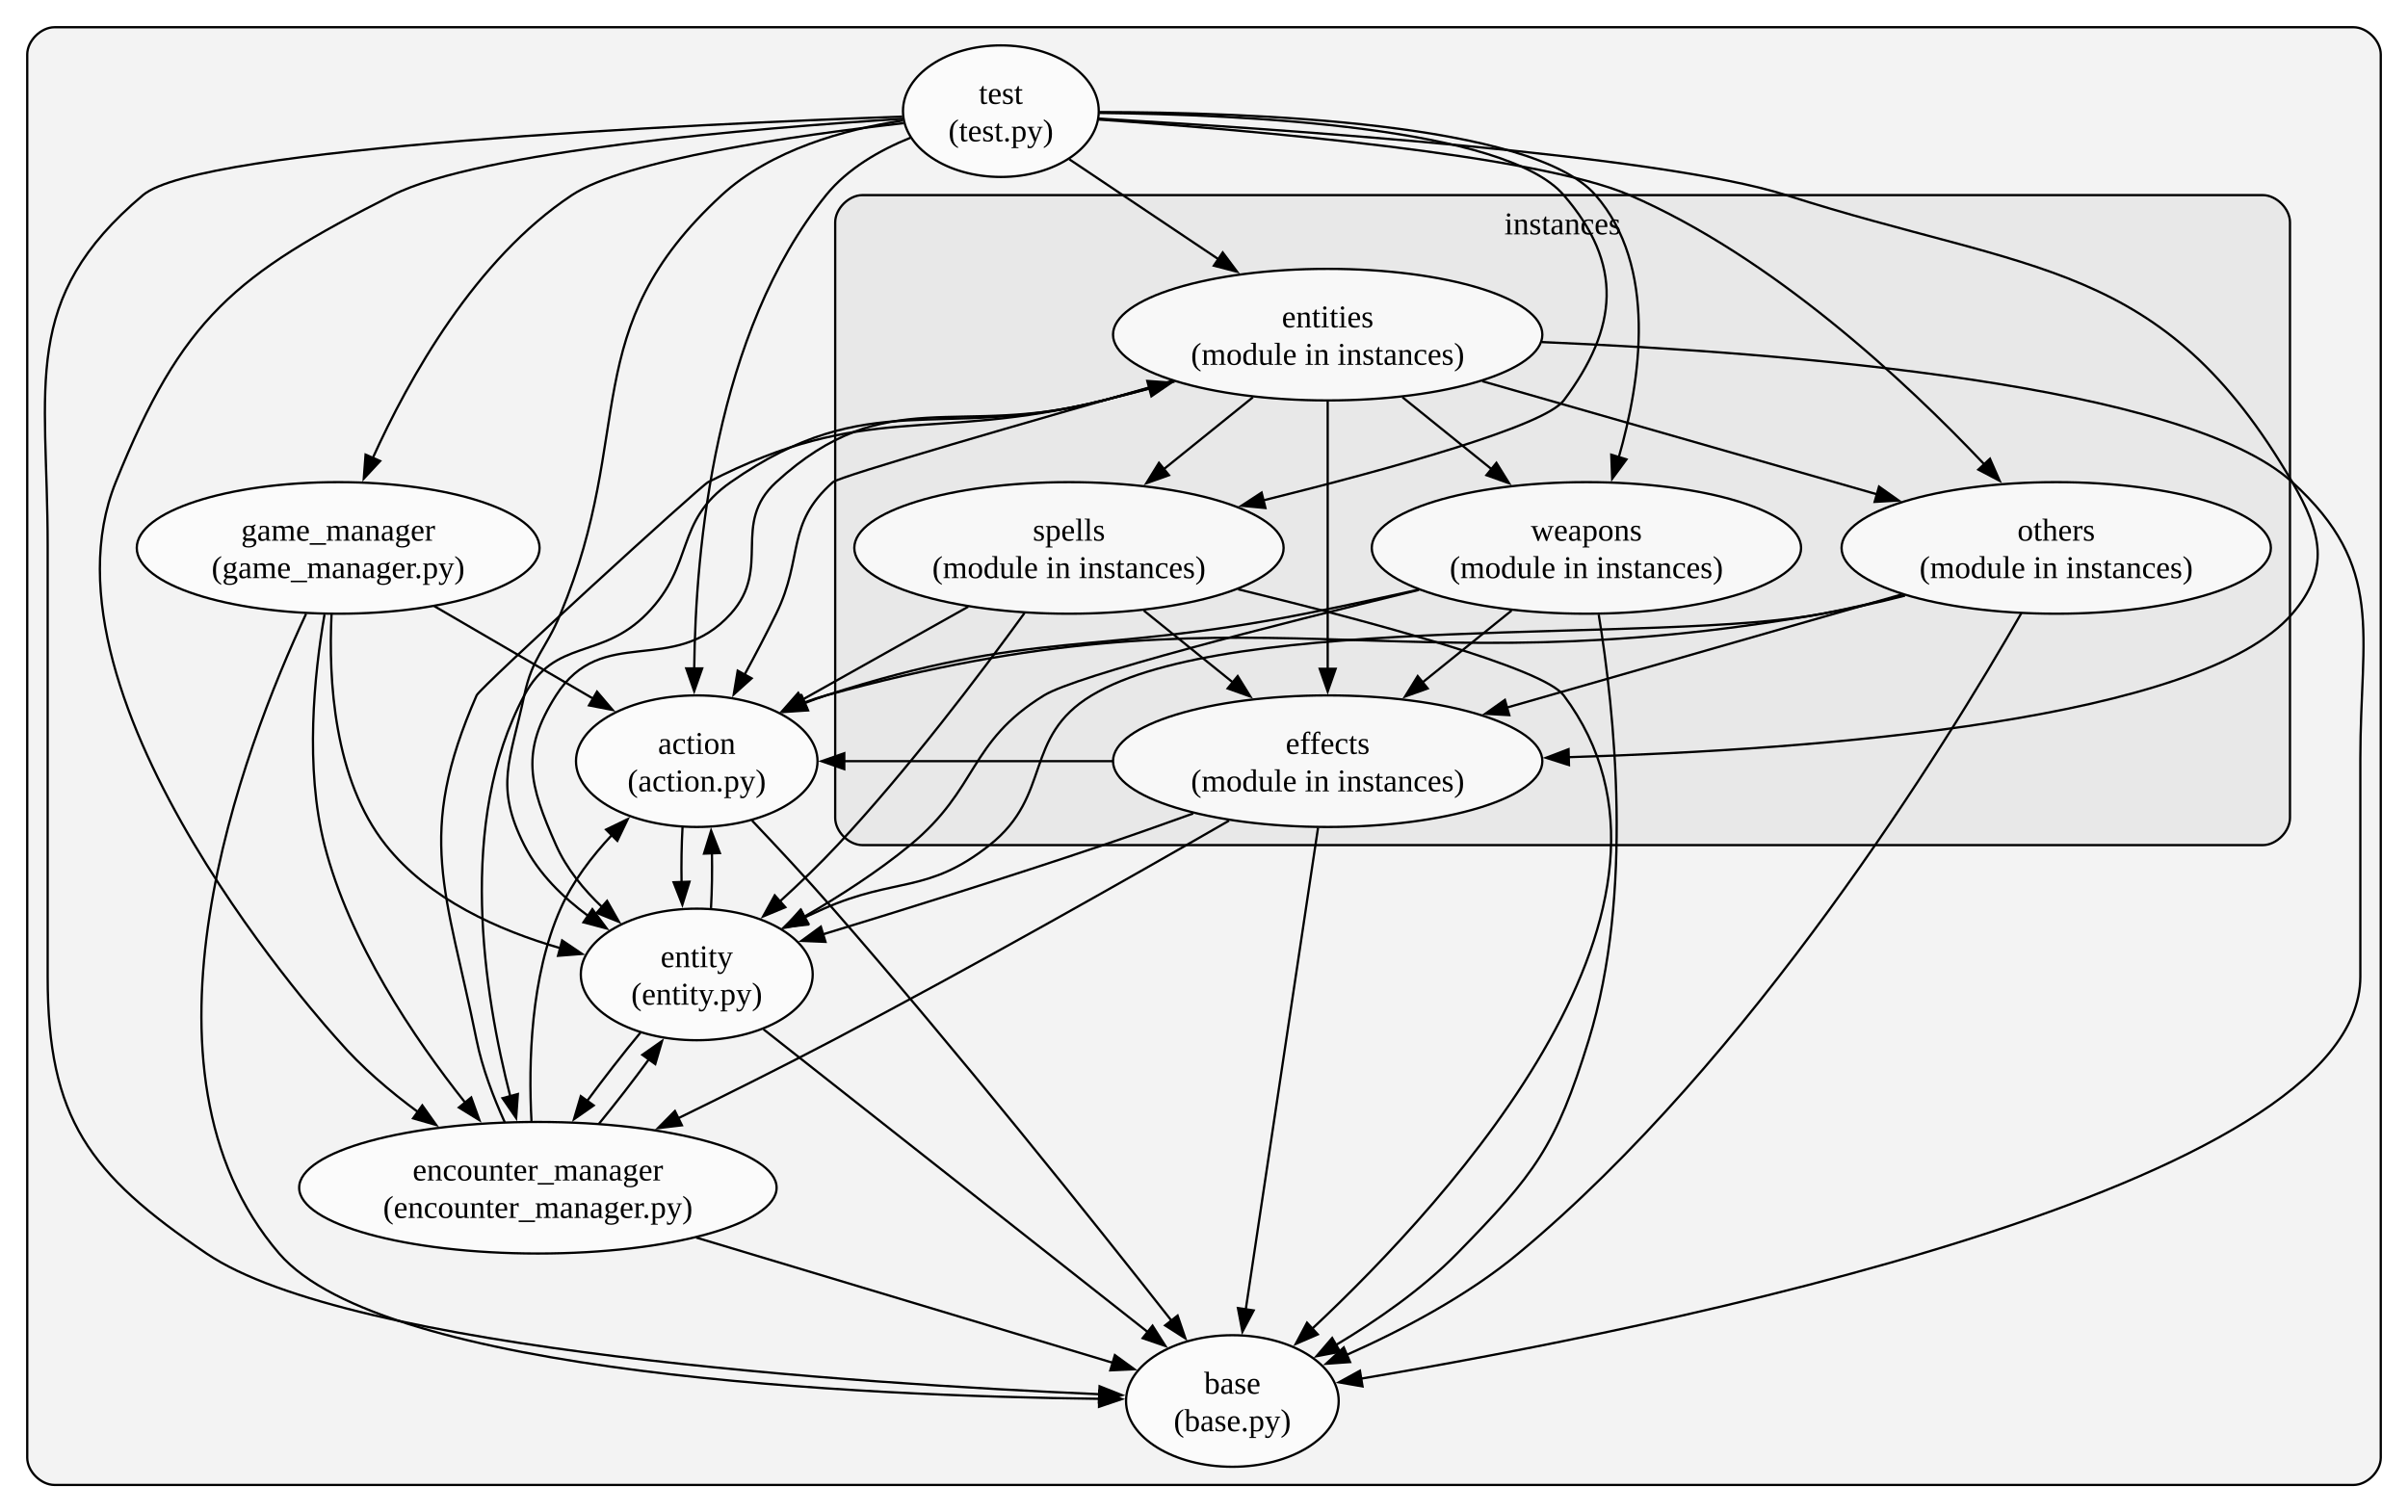
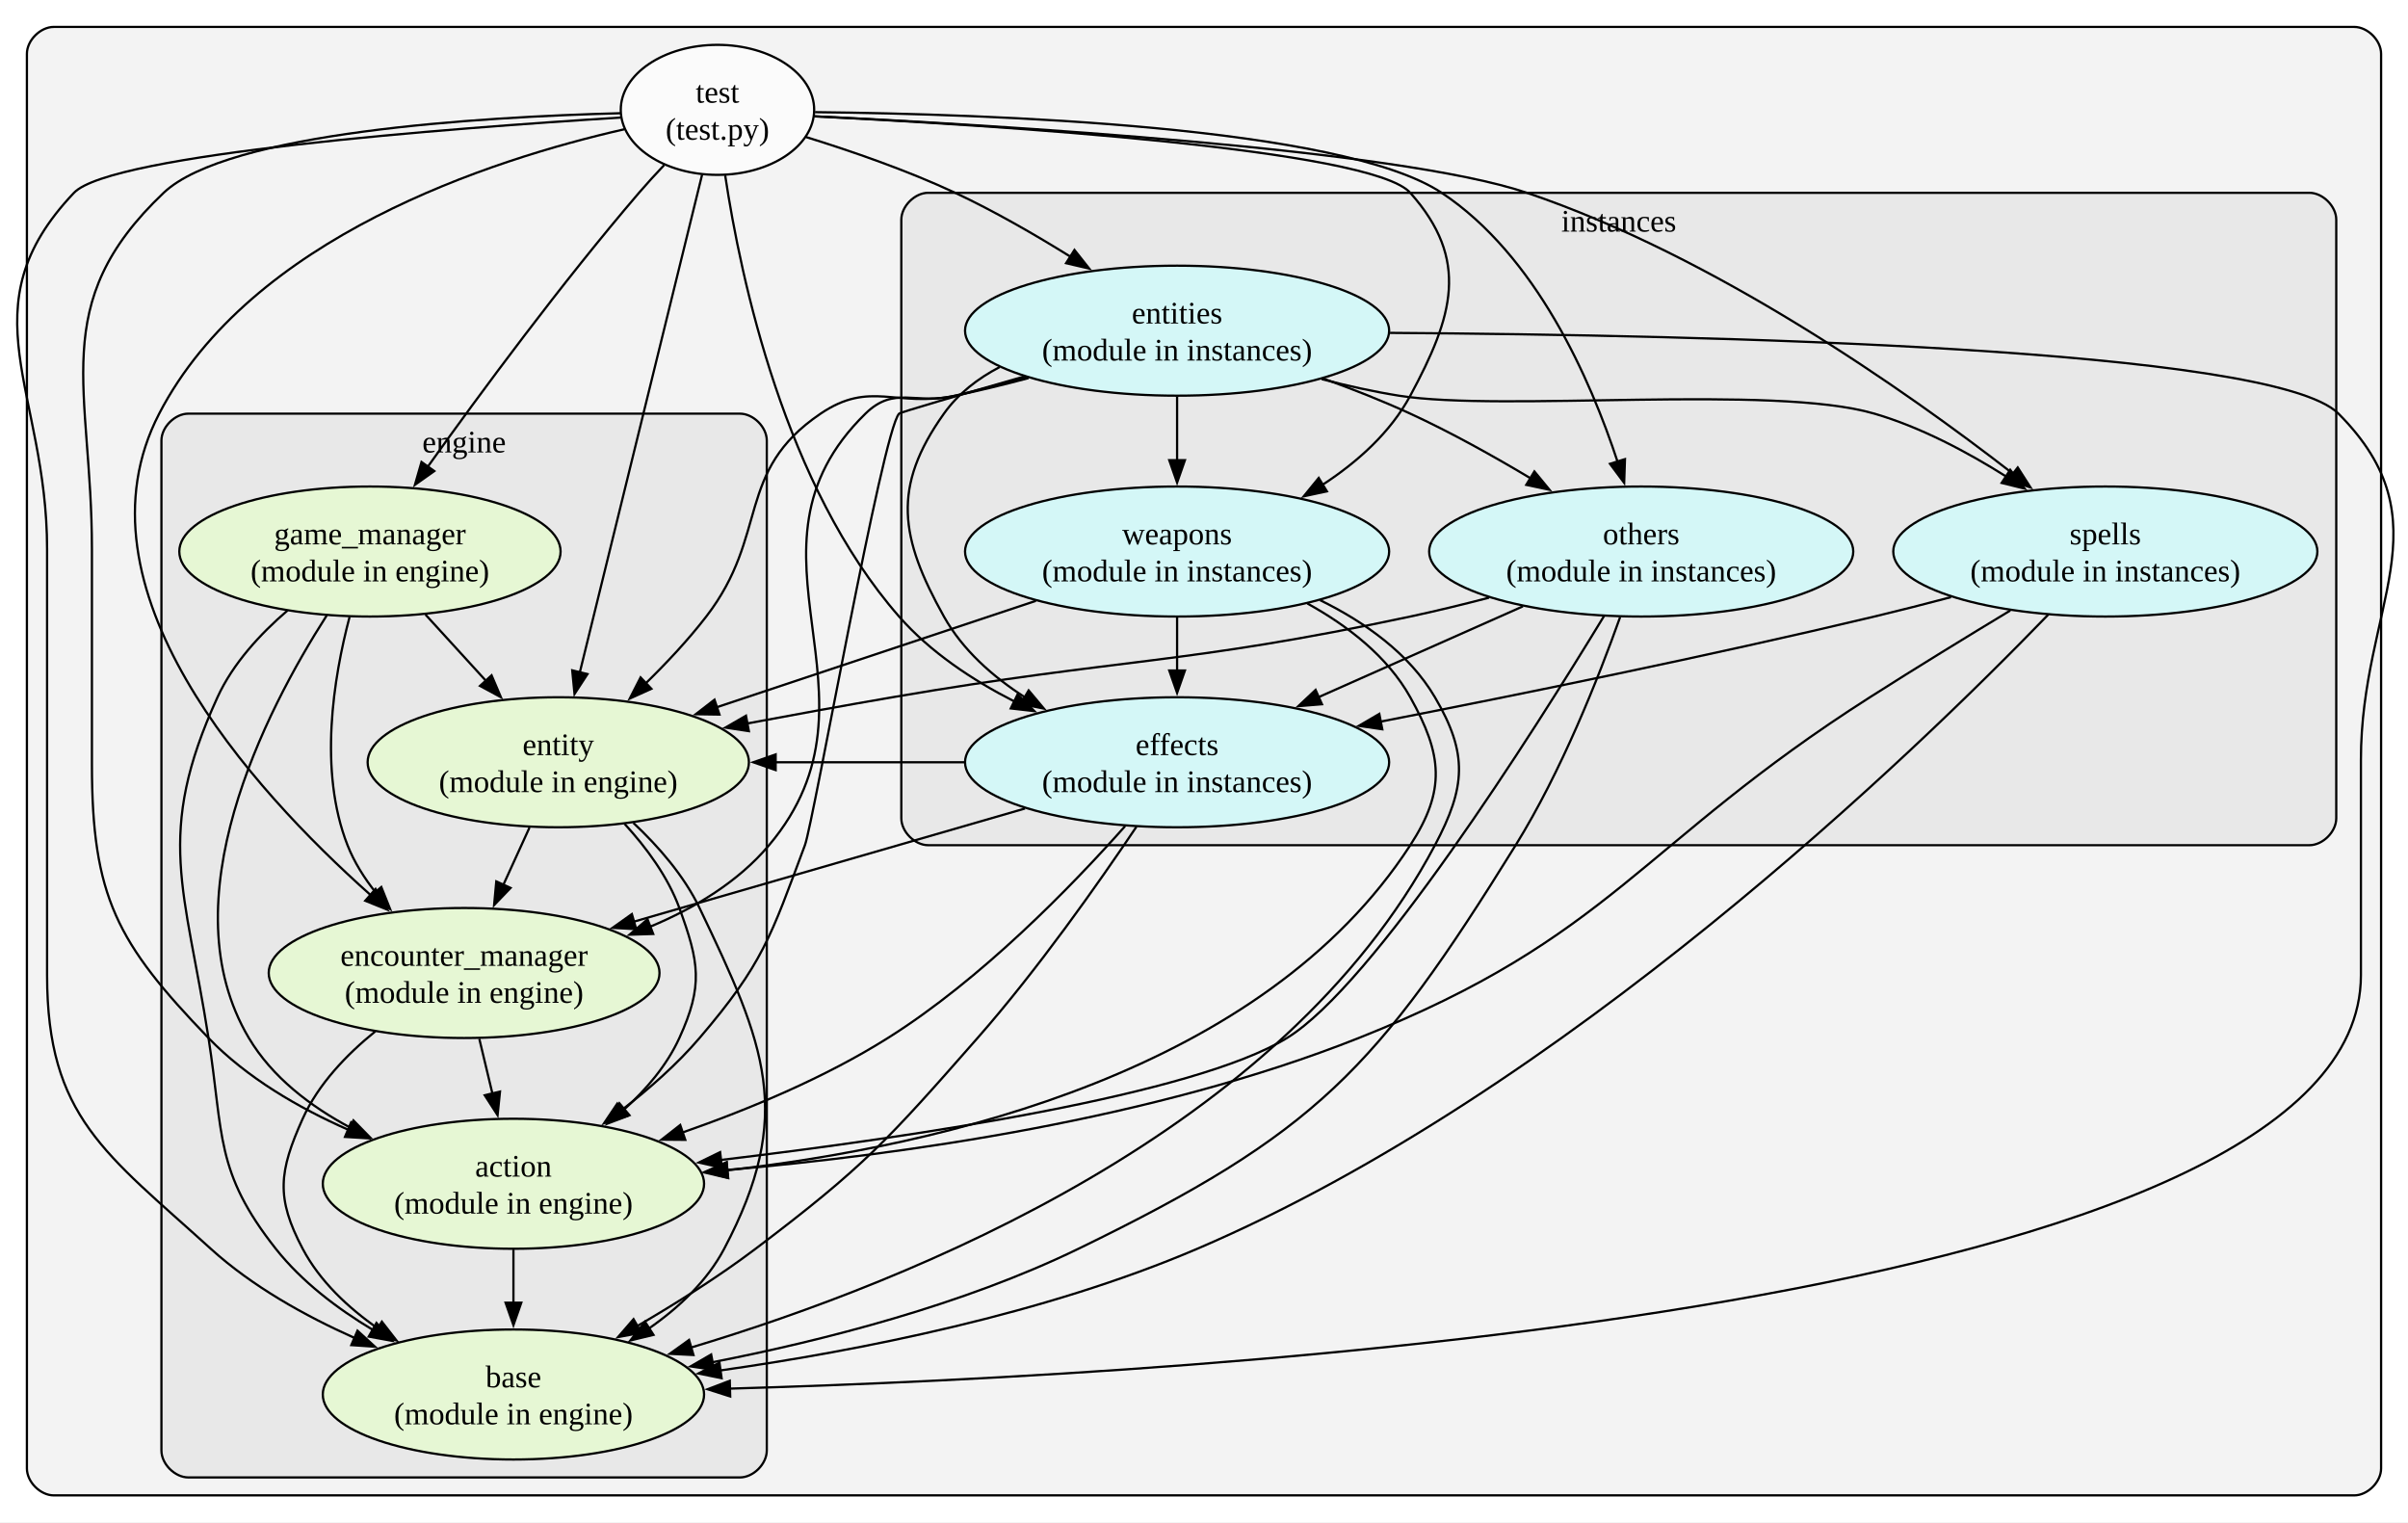
- <svg xmlns="http://www.w3.org/2000/svg" xmlns:xlink="http://www.w3.org/1999/xlink" width="1061pt" height="666pt" viewBox="0.00 0.00 1061.00 666.00">
-   <g id="graph0" class="graph" transform="scale(1 1) rotate(0) translate(4 662.38)">
-     <polygon fill="white" stroke="none" points="-4,4 -4,-662.38 1057,-662.38 1057,4 -4,4" />
+ <svg xmlns="http://www.w3.org/2000/svg" xmlns:xlink="http://www.w3.org/1999/xlink" width="1074pt" height="679pt" viewBox="0.00 0.00 1074.00 679.00">
+   <g id="graph0" class="graph" transform="scale(1 1) rotate(0) translate(4 674.88)">
+     <polygon fill="white" stroke="none" points="-4,4 -4,-674.88 1070,-674.88 1070,4 -4,4" />
    <g id="clust1" class="cluster">
-       <path fill="#808080" fill-opacity="0.094" stroke="black" d="M20,-8C20,-8 1033,-8 1033,-8 1039,-8 1045,-14 1045,-20 1045,-20 1045,-638.38 1045,-638.38 1045,-644.38 1039,-650.38 1033,-650.38 1033,-650.38 20,-650.38 20,-650.38 14,-650.38 8,-644.38 8,-638.38 8,-638.38 8,-20 8,-20 8,-14 14,-8 20,-8" />
+       <path fill="#808080" fill-opacity="0.094" stroke="black" d="M20,-8C20,-8 1046,-8 1046,-8 1052,-8 1058,-14 1058,-20 1058,-20 1058,-650.88 1058,-650.88 1058,-656.88 1052,-662.88 1046,-662.88 1046,-662.88 20,-662.88 20,-662.88 14,-662.88 8,-656.88 8,-650.88 8,-650.88 8,-20 8,-20 8,-14 14,-8 20,-8" />
    </g>
    <g id="clust2" class="cluster">
-       <path fill="#808080" fill-opacity="0.094" stroke="black" d="M376,-289.95C376,-289.95 993,-289.95 993,-289.95 999,-289.95 1005,-295.95 1005,-301.95 1005,-301.95 1005,-564.4 1005,-564.4 1005,-570.4 999,-576.4 993,-576.4 993,-576.4 376,-576.4 376,-576.4 370,-576.4 364,-570.4 364,-564.4 364,-564.4 364,-301.95 364,-301.95 364,-295.95 370,-289.95 376,-289.95" />
-       <text xml:space="preserve" text-anchor="middle" x="684.5" y="-559.1" font-family="Times New Roman,serif" font-size="14.00">instances</text>
+       <path fill="#808080" fill-opacity="0.094" stroke="black" d="M80,-16C80,-16 326,-16 326,-16 332,-16 338,-22 338,-28 338,-28 338,-478.41 338,-478.41 338,-484.41 332,-490.41 326,-490.41 326,-490.41 80,-490.41 80,-490.41 74,-490.41 68,-484.41 68,-478.41 68,-478.41 68,-28 68,-28 68,-22 74,-16 80,-16" />
+       <text xml:space="preserve" text-anchor="middle" x="203" y="-473.11" font-family="Times New Roman,serif" font-size="14.00">engine</text>
+     </g>
+     <g id="clust3" class="cluster">
+       <path fill="#808080" fill-opacity="0.094" stroke="black" d="M410,-297.95C410,-297.95 1026,-297.95 1026,-297.95 1032,-297.95 1038,-303.95 1038,-309.95 1038,-309.95 1038,-576.9 1038,-576.9 1038,-582.9 1032,-588.9 1026,-588.9 1026,-588.9 410,-588.9 410,-588.9 404,-588.9 398,-582.9 398,-576.9 398,-576.9 398,-309.95 398,-309.95 398,-303.95 404,-297.95 410,-297.95" />
+       <text xml:space="preserve" text-anchor="middle" x="718" y="-571.6" font-family="Times New Roman,serif" font-size="14.00">instances</text>
    </g>
    <g id="node1" class="node">
      <g id="a_node1">
-         <a xlink:title="action&#10;action.py">
-           <ellipse fill="#ffffff" fill-opacity="0.698" stroke="black" cx="303" cy="-326.94" rx="53.21" ry="28.99" />
-           <text xml:space="preserve" text-anchor="middle" x="303" y="-330.14" font-family="Times New Roman,serif" font-size="14.00" fill="#000000">action</text>
-           <text xml:space="preserve" text-anchor="middle" x="303" y="-313.64" font-family="Times New Roman,serif" font-size="14.00" fill="#000000">(action.py)</text>
+         <a xlink:title="test&#10;test.py">
+           <ellipse fill="#ffffff" fill-opacity="0.698" stroke="black" cx="316" cy="-625.89" rx="43.13" ry="28.99" />
+           <text xml:space="preserve" text-anchor="middle" x="316" y="-629.09" font-family="Times New Roman,serif" font-size="14.00" fill="#000000">test</text>
+           <text xml:space="preserve" text-anchor="middle" x="316" y="-612.59" font-family="Times New Roman,serif" font-size="14.00" fill="#000000">(test.py)</text>
        </a>
      </g>
    </g>
    <g id="node2" class="node">
      <g id="a_node2">
-         <a xlink:title="base&#10;base.py">
-           <ellipse fill="#ffffff" fill-opacity="0.698" stroke="black" cx="539" cy="-44.99" rx="46.85" ry="28.99" />
-           <text xml:space="preserve" text-anchor="middle" x="539" y="-48.19" font-family="Times New Roman,serif" font-size="14.00" fill="#000000">base</text>
-           <text xml:space="preserve" text-anchor="middle" x="539" y="-31.69" font-family="Times New Roman,serif" font-size="14.00" fill="#000000">(base.py)</text>
-         </a>
-       </g>
-     </g>
-     <g id="edge1" class="edge">
-       <path fill="none" stroke="#000000" d="M327.35,-300.78C338.42,-289.14 351.57,-275.02 363,-261.95 417.73,-199.36 478.31,-123.46 512.21,-80.34" />
-       <polygon fill="#000000" stroke="#000000" points="514.87,-82.62 518.29,-72.59 509.37,-78.3 514.87,-82.62" />
+         <a xlink:title="engine.action&#10;module in engine">
+           <ellipse fill="#e5fecc" fill-opacity="0.698" stroke="black" cx="225" cy="-146.97" rx="85.03" ry="28.99" />
+           <text xml:space="preserve" text-anchor="middle" x="225" y="-150.17" font-family="Times New Roman,serif" font-size="14.00" fill="#000000">action</text>
+           <text xml:space="preserve" text-anchor="middle" x="225" y="-133.67" font-family="Times New Roman,serif" font-size="14.00" fill="#000000">(module in engine)</text>
+         </a>
+       </g>
+     </g>
+     <g id="edge34" class="edge">
+       <path fill="none" stroke="#000000" d="M272.67,-624.39C209.77,-622.73 97.55,-615.94 69,-588.9 16.68,-539.33 37,-501.99 37,-429.92 37,-429.92 37,-429.92 37,-333.94 37,-275.01 48.1,-254.4 89,-211.97 106.12,-194.21 129.14,-180.84 151.37,-171.04" />
+       <polygon fill="#000000" stroke="#000000" points="152.58,-174.32 160.45,-167.23 149.87,-167.87 152.58,-174.32" />
+     </g>
+     <g id="node3" class="node">
+       <g id="a_node3">
+         <a xlink:title="engine.base&#10;module in engine">
+           <ellipse fill="#e5fecc" fill-opacity="0.698" stroke="black" cx="225" cy="-52.99" rx="85.03" ry="28.99" />
+           <text xml:space="preserve" text-anchor="middle" x="225" y="-56.19" font-family="Times New Roman,serif" font-size="14.00" fill="#000000">base</text>
+           <text xml:space="preserve" text-anchor="middle" x="225" y="-39.69" font-family="Times New Roman,serif" font-size="14.00" fill="#000000">(module in engine)</text>
+         </a>
+       </g>
+     </g>
+     <g id="edge35" class="edge">
+       <path fill="none" stroke="#000000" d="M272.79,-622.45C196.76,-617.72 45.51,-606.24 29,-588.9 -19.85,-537.57 17,-500.78 17,-429.92 17,-429.92 17,-429.92 17,-239.96 17,-176.78 43.22,-160.45 90,-117.98 108.4,-101.28 131.94,-88.11 154.2,-78.18" />
+       <polygon fill="#000000" stroke="#000000" points="155.44,-81.45 163.26,-74.3 152.69,-75.02 155.44,-81.45" />
    </g>
    <g id="node4" class="node">
      <g id="a_node4">
-         <a xlink:title="entity&#10;entity.py">
-           <ellipse fill="#ffffff" fill-opacity="0.698" stroke="black" cx="303" cy="-232.96" rx="51.09" ry="28.99" />
-           <text xml:space="preserve" text-anchor="middle" x="303" y="-236.16" font-family="Times New Roman,serif" font-size="14.00" fill="#000000">entity</text>
-           <text xml:space="preserve" text-anchor="middle" x="303" y="-219.66" font-family="Times New Roman,serif" font-size="14.00" fill="#000000">(entity.py)</text>
-         </a>
-       </g>
-     </g>
-     <g id="edge2" class="edge">
-       <path fill="none" stroke="#000000" d="M296.73,-297.84C296.3,-290.16 296.16,-281.68 296.31,-273.49" />
-       <polygon fill="#000000" stroke="#000000" points="299.8,-273.83 296.66,-263.71 292.8,-273.58 299.8,-273.83" />
-     </g>
-     <g id="node3" class="node">
-       <g id="a_node3">
-         <a xlink:title="encounter_manager&#10;encounter_manager.py">
-           <ellipse fill="#ffffff" fill-opacity="0.698" stroke="black" cx="233" cy="-138.97" rx="105.18" ry="28.99" />
-           <text xml:space="preserve" text-anchor="middle" x="233" y="-142.17" font-family="Times New Roman,serif" font-size="14.00" fill="#000000">encounter_manager</text>
-           <text xml:space="preserve" text-anchor="middle" x="233" y="-125.67" font-family="Times New Roman,serif" font-size="14.00" fill="#000000">(encounter_manager.py)</text>
-         </a>
-       </g>
-     </g>
-     <g id="edge3" class="edge">
-       <path fill="none" stroke="#000000" d="M230.18,-168.39C228.81,-193.97 229.73,-232.04 243,-261.95 248.3,-273.9 256.8,-285.03 265.74,-294.55" />
-       <polygon fill="#000000" stroke="#000000" points="263.05,-296.8 272.59,-301.41 268,-291.86 263.05,-296.8" />
-     </g>
-     <g id="edge4" class="edge">
-       <path fill="none" stroke="#000000" d="M302.82,-116.99C358.69,-100.19 435.83,-77 486.54,-61.76" />
-       <polygon fill="#000000" stroke="#000000" points="487.23,-65.21 495.8,-58.98 485.22,-58.5 487.23,-65.21" />
-     </g>
-     <g id="edge5" class="edge">
-       <path fill="none" stroke="#000000" d="M259.94,-167.2C267.25,-176.11 275.03,-186.16 281.97,-195.64" />
-       <polygon fill="#000000" stroke="#000000" points="279.04,-197.54 287.71,-203.63 284.72,-193.46 279.04,-197.54" />
+         <a xlink:title="engine.encounter_manager&#10;module in engine">
+           <ellipse fill="#e5fecc" fill-opacity="0.698" stroke="black" cx="203" cy="-240.96" rx="87.15" ry="28.99" />
+           <text xml:space="preserve" text-anchor="middle" x="203" y="-244.16" font-family="Times New Roman,serif" font-size="14.00" fill="#000000">encounter_manager</text>
+           <text xml:space="preserve" text-anchor="middle" x="203" y="-227.66" font-family="Times New Roman,serif" font-size="14.00" fill="#000000">(module in engine)</text>
+         </a>
+       </g>
+     </g>
+     <g id="edge36" class="edge">
+       <path fill="none" stroke="#000000" d="M274.46,-617.23C214.89,-603.69 107.86,-569.12 67,-490.41 26.76,-412.9 107.82,-323.35 161.24,-275.77" />
+       <polygon fill="#000000" stroke="#000000" points="163.5,-278.44 168.73,-269.22 158.9,-273.17 163.5,-278.44" />
+     </g>
+     <g id="node5" class="node">
+       <g id="a_node5">
+         <a xlink:title="engine.entity&#10;module in engine">
+           <ellipse fill="#e5fecc" fill-opacity="0.698" stroke="black" cx="245" cy="-334.94" rx="85.03" ry="28.99" />
+           <text xml:space="preserve" text-anchor="middle" x="245" y="-338.14" font-family="Times New Roman,serif" font-size="14.00" fill="#000000">entity</text>
+           <text xml:space="preserve" text-anchor="middle" x="245" y="-321.64" font-family="Times New Roman,serif" font-size="14.00" fill="#000000">(module in engine)</text>
+         </a>
+       </g>
+     </g>
+     <g id="edge37" class="edge">
+       <path fill="none" stroke="#000000" d="M309.13,-596.92C296.4,-545.14 269.15,-434.22 254.61,-375.04" />
+       <polygon fill="#000000" stroke="#000000" points="258.02,-374.27 252.24,-365.39 251.22,-375.94 258.02,-374.27" />
+     </g>
+     <g id="node6" class="node">
+       <g id="a_node6">
+         <a xlink:title="engine.game_manager&#10;module in engine">
+           <ellipse fill="#e5fecc" fill-opacity="0.698" stroke="black" cx="161" cy="-428.92" rx="85.03" ry="28.99" />
+           <text xml:space="preserve" text-anchor="middle" x="161" y="-432.12" font-family="Times New Roman,serif" font-size="14.00" fill="#000000">game_manager</text>
+           <text xml:space="preserve" text-anchor="middle" x="161" y="-415.62" font-family="Times New Roman,serif" font-size="14.00" fill="#000000">(module in engine)</text>
+         </a>
+       </g>
+     </g>
+     <g id="edge38" class="edge">
+       <path fill="none" stroke="#000000" d="M292.23,-601.27C288.39,-597.22 284.52,-593 281,-588.9 246.47,-548.64 210.25,-499.57 186.75,-466.68" />
+       <polygon fill="#000000" stroke="#000000" points="189.7,-464.8 181.06,-458.68 184,-468.85 189.7,-464.8" />
+     </g>
+     <g id="node7" class="node">
+       <g id="a_node7">
+         <a xlink:title="instances.effects&#10;module in instances">
+           <ellipse fill="#ccfefe" fill-opacity="0.698" stroke="black" cx="521" cy="-334.94" rx="94.58" ry="28.99" />
+           <text xml:space="preserve" text-anchor="middle" x="521" y="-338.14" font-family="Times New Roman,serif" font-size="14.00" fill="#000000">effects</text>
+           <text xml:space="preserve" text-anchor="middle" x="521" y="-321.64" font-family="Times New Roman,serif" font-size="14.00" fill="#000000">(module in instances)</text>
+         </a>
+       </g>
+     </g>
+     <g id="edge39" class="edge">
+       <path fill="none" stroke="#000000" d="M319.44,-596.65C326.4,-550.43 346.09,-457.98 397,-399.93 410.88,-384.1 429.63,-371.65 448.34,-362.1" />
+       <polygon fill="#000000" stroke="#000000" points="449.86,-365.25 457.34,-357.75 446.81,-358.95 449.86,-365.25" />
    </g>
    <g id="node8" class="node">
      <g id="a_node8">
        <a xlink:title="instances.entities&#10;module in instances">
-           <ellipse fill="#ffffff" fill-opacity="0.698" stroke="black" cx="581" cy="-514.91" rx="94.58" ry="28.99" />
-           <text xml:space="preserve" text-anchor="middle" x="581" y="-518.11" font-family="Times New Roman,serif" font-size="14.00" fill="#000000">entities</text>
-           <text xml:space="preserve" text-anchor="middle" x="581" y="-501.61" font-family="Times New Roman,serif" font-size="14.00" fill="#000000">(module in instances)</text>
-         </a>
-       </g>
-     </g>
-     <g id="edge6" class="edge">
-       <path fill="none" stroke="#000000" d="M218.38,-167.86C213.41,-178.81 208.49,-191.67 206,-203.97 192.61,-270.16 178.88,-294.07 206,-355.93 207.55,-359.46 304.57,-448.15 308,-449.91 378.25,-485.98 405.29,-467.16 482,-485.91 488.72,-487.56 495.67,-489.34 502.63,-491.19" />
-       <polygon fill="#000000" stroke="#000000" points="501.51,-494.51 512.08,-493.74 503.33,-487.76 501.51,-494.51" />
-     </g>
-     <g id="edge7" class="edge">
-       <path fill="none" stroke="#000000" d="M309.28,-262.2C309.71,-269.89 309.84,-278.37 309.69,-286.56" />
-       <polygon fill="#000000" stroke="#000000" points="306.2,-286.21 309.33,-296.33 313.19,-286.46 306.2,-286.21" />
-     </g>
-     <g id="edge8" class="edge">
-       <path fill="none" stroke="#000000" d="M332.41,-208.78C375.27,-175.01 454.88,-112.28 501.77,-75.33" />
-       <polygon fill="#000000" stroke="#000000" points="503.82,-78.17 509.5,-69.23 499.48,-72.67 503.82,-78.17" />
-     </g>
-     <g id="edge9" class="edge">
-       <path fill="none" stroke="#000000" d="M278.18,-207.31C270.47,-198.02 262.07,-187.24 254.59,-177.06" />
-       <polygon fill="#000000" stroke="#000000" points="257.59,-175.24 248.9,-169.17 251.91,-179.33 257.59,-175.24" />
-     </g>
-     <g id="node5" class="node">
-       <g id="a_node5">
-         <a xlink:title="game_manager&#10;game_manager.py">
-           <ellipse fill="#ffffff" fill-opacity="0.698" stroke="black" cx="145" cy="-420.92" rx="88.74" ry="28.99" />
-           <text xml:space="preserve" text-anchor="middle" x="145" y="-424.12" font-family="Times New Roman,serif" font-size="14.00" fill="#000000">game_manager</text>
-           <text xml:space="preserve" text-anchor="middle" x="145" y="-407.62" font-family="Times New Roman,serif" font-size="14.00" fill="#000000">(game_manager.py)</text>
-         </a>
-       </g>
-     </g>
-     <g id="edge10" class="edge">
-       <path fill="none" stroke="#000000" d="M187.34,-395.27C208.98,-382.67 235.34,-367.33 257.42,-354.47" />
-       <polygon fill="#000000" stroke="#000000" points="259.05,-357.58 265.93,-349.52 255.52,-351.53 259.05,-357.58" />
-     </g>
-     <g id="edge11" class="edge">
-       <path fill="none" stroke="#000000" d="M130.87,-391.89C102.98,-332.14 49.32,-191.08 119,-109.98 164.92,-56.53 376.3,-47.22 480.54,-45.94" />
-       <polygon fill="#000000" stroke="#000000" points="480.32,-49.44 490.28,-45.84 480.25,-42.44 480.32,-49.44" />
-     </g>
-     <g id="edge12" class="edge">
-       <path fill="none" stroke="#000000" d="M138.98,-391.55C134.41,-364.89 130.28,-324.09 139,-289.95 149.95,-247.1 178.3,-205.03 201.02,-176.4" />
-       <polygon fill="#000000" stroke="#000000" points="203.63,-178.74 207.22,-168.77 198.2,-174.33 203.63,-178.74" />
-     </g>
-     <g id="edge13" class="edge">
-       <path fill="none" stroke="#000000" d="M142.08,-391.68C140.69,-363.01 143.03,-318.85 166,-289.95 184.91,-266.15 215.6,-252.39 243.14,-244.47" />
-       <polygon fill="#000000" stroke="#000000" points="243.68,-247.95 252.45,-242.01 241.88,-241.19 243.68,-247.95" />
-     </g>
-     <g id="node6" class="node">
-       <g id="a_node6">
-         <a xlink:title="test&#10;test.py">
-           <ellipse fill="#ffffff" fill-opacity="0.698" stroke="black" cx="437" cy="-613.39" rx="43.13" ry="28.99" />
-           <text xml:space="preserve" text-anchor="middle" x="437" y="-616.59" font-family="Times New Roman,serif" font-size="14.00" fill="#000000">test</text>
-           <text xml:space="preserve" text-anchor="middle" x="437" y="-600.09" font-family="Times New Roman,serif" font-size="14.00" fill="#000000">(test.py)</text>
-         </a>
-       </g>
-     </g>
-     <g id="edge38" class="edge">
-       <path fill="none" stroke="#000000" d="M397.2,-601.7C383.6,-596.2 369.46,-588.1 360,-576.4 311,-515.75 302.45,-420.91 301.88,-367.66" />
-       <polygon fill="#000000" stroke="#000000" points="305.38,-367.83 301.87,-357.83 298.38,-367.84 305.38,-367.83" />
-     </g>
-     <g id="edge39" class="edge">
-       <path fill="none" stroke="#000000" d="M393.56,-611C299.66,-607.61 84.14,-597.58 59,-576.4 4.59,-530.56 17,-493.07 17,-421.92 17,-421.92 17,-421.92 17,-231.96 17,-169.45 35.25,-145.03 87,-109.98 150.08,-67.27 373.32,-52.62 480.6,-47.97" />
-       <polygon fill="#000000" stroke="#000000" points="480.49,-51.48 490.34,-47.57 480.2,-44.49 480.49,-51.48" />
+           <ellipse fill="#ccfefe" fill-opacity="0.698" stroke="black" cx="521" cy="-527.41" rx="94.58" ry="28.99" />
+           <text xml:space="preserve" text-anchor="middle" x="521" y="-530.61" font-family="Times New Roman,serif" font-size="14.00" fill="#000000">entities</text>
+           <text xml:space="preserve" text-anchor="middle" x="521" y="-514.11" font-family="Times New Roman,serif" font-size="14.00" fill="#000000">(module in instances)</text>
+         </a>
+       </g>
    </g>
    <g id="edge40" class="edge">
-       <path fill="none" stroke="#000000" d="M393.67,-610.03C328.14,-605.88 207.38,-595.82 169,-576.4 99.31,-541.13 76.24,-522.34 47,-449.91 7.97,-353.23 144.89,-204.09 145,-203.97 155.12,-192.22 167.8,-181.43 180.35,-172.19" />
-       <polygon fill="#000000" stroke="#000000" points="182.07,-175.26 188.2,-166.62 178.02,-169.55 182.07,-175.26" />
-     </g>
-     <g id="edge41" class="edge">
-       <path fill="none" stroke="#000000" d="M393.89,-609.28C367.88,-605.3 335.69,-596.36 314,-576.4 249.37,-516.9 276.63,-473.09 243,-391.93 236.3,-375.76 230.63,-373.06 227,-355.93 220.91,-327.24 213.77,-316.12 227,-289.95 233.36,-277.37 244.02,-266.92 255.38,-258.59" />
-       <polygon fill="#000000" stroke="#000000" points="257,-261.72 263.32,-253.22 253.08,-255.93 257,-261.72" />
-     </g>
-     <g id="edge42" class="edge">
-       <path fill="none" stroke="#000000" d="M394.07,-608.1C345.91,-602.62 271.45,-591.95 248,-576.4 205.58,-548.27 176.3,-496.07 160.09,-460.19" />
-       <polygon fill="#000000" stroke="#000000" points="163.49,-459.23 156.28,-451.47 157.08,-462.03 163.49,-459.23" />
-     </g>
-     <g id="node7" class="node">
-       <g id="a_node7">
-         <a xlink:title="instances.effects&#10;module in instances">
-           <ellipse fill="#ffffff" fill-opacity="0.698" stroke="black" cx="581" cy="-326.94" rx="94.58" ry="28.99" />
-           <text xml:space="preserve" text-anchor="middle" x="581" y="-330.14" font-family="Times New Roman,serif" font-size="14.00" fill="#000000">effects</text>
-           <text xml:space="preserve" text-anchor="middle" x="581" y="-313.64" font-family="Times New Roman,serif" font-size="14.00" fill="#000000">(module in instances)</text>
-         </a>
-       </g>
-     </g>
-     <g id="edge43" class="edge">
-       <path fill="none" stroke="#000000" d="M480.09,-610.11C559.9,-605.54 727.64,-594.12 783,-576.4 891.52,-541.66 948.65,-548.37 1006,-449.91 1018.97,-427.65 1022.81,-411.46 1006,-391.93 965.65,-345.05 799.28,-332.05 687.07,-328.71" />
-       <polygon fill="#000000" stroke="#000000" points="687.31,-325.22 677.22,-328.44 687.12,-332.22 687.31,-325.22" />
-     </g>
-     <g id="edge44" class="edge">
-       <path fill="none" stroke="#000000" d="M467.19,-592.16C486.22,-579.41 511.23,-562.65 532.95,-548.1" />
-       <polygon fill="#000000" stroke="#000000" points="534.74,-551.12 541.09,-542.64 530.84,-545.3 534.74,-551.12" />
+       <path fill="none" stroke="#000000" d="M355.58,-613.74C375.86,-607.45 400.7,-598.87 422,-588.9 439.37,-580.76 457.52,-570.31 473.46,-560.39" />
+       <polygon fill="#000000" stroke="#000000" points="475.22,-563.42 481.8,-555.11 471.48,-557.5 475.22,-563.42" />
    </g>
    <g id="node9" class="node">
      <g id="a_node9">
        <a xlink:title="instances.others&#10;module in instances">
-           <ellipse fill="#ffffff" fill-opacity="0.698" stroke="black" cx="902" cy="-420.92" rx="94.58" ry="28.99" />
-           <text xml:space="preserve" text-anchor="middle" x="902" y="-424.12" font-family="Times New Roman,serif" font-size="14.00" fill="#000000">others</text>
-           <text xml:space="preserve" text-anchor="middle" x="902" y="-407.62" font-family="Times New Roman,serif" font-size="14.00" fill="#000000">(module in instances)</text>
-         </a>
-       </g>
-     </g>
-     <g id="edge45" class="edge">
-       <path fill="none" stroke="#000000" d="M480.15,-609.69C547.19,-605.02 672.95,-594.17 714,-576.4 776.99,-549.13 835.75,-494.25 870.28,-457.79" />
-       <polygon fill="#000000" stroke="#000000" points="872.81,-460.21 877.07,-450.51 867.69,-455.43 872.81,-460.21" />
+           <ellipse fill="#ccfefe" fill-opacity="0.698" stroke="black" cx="728" cy="-428.92" rx="94.58" ry="28.99" />
+           <text xml:space="preserve" text-anchor="middle" x="728" y="-432.12" font-family="Times New Roman,serif" font-size="14.00" fill="#000000">others</text>
+           <text xml:space="preserve" text-anchor="middle" x="728" y="-415.62" font-family="Times New Roman,serif" font-size="14.00" fill="#000000">(module in instances)</text>
+         </a>
+       </g>
+     </g>
+     <g id="edge41" class="edge">
+       <path fill="none" stroke="#000000" d="M359.51,-624.86C436.81,-624.04 594.16,-618.64 639,-588.9 681.1,-560.97 705.31,-506 717.57,-468.61" />
+       <polygon fill="#000000" stroke="#000000" points="720.76,-470.13 720.4,-459.54 714.08,-468.04 720.76,-470.13" />
    </g>
    <g id="node10" class="node">
      <g id="a_node10">
        <a xlink:title="instances.spells&#10;module in instances">
-           <ellipse fill="#ffffff" fill-opacity="0.698" stroke="black" cx="467" cy="-420.92" rx="94.58" ry="28.99" />
-           <text xml:space="preserve" text-anchor="middle" x="467" y="-424.12" font-family="Times New Roman,serif" font-size="14.00" fill="#000000">spells</text>
-           <text xml:space="preserve" text-anchor="middle" x="467" y="-407.62" font-family="Times New Roman,serif" font-size="14.00" fill="#000000">(module in instances)</text>
-         </a>
-       </g>
-     </g>
-     <g id="edge46" class="edge">
-       <path fill="none" stroke="#000000" d="M480.43,-612.61C544.36,-611.91 659.06,-606.38 685,-576.4 711.31,-545.99 709.1,-518.11 685,-485.91 676.57,-474.66 609.93,-456.1 552.52,-441.85" />
-       <polygon fill="#000000" stroke="#000000" points="553.57,-438.51 543.02,-439.52 551.89,-445.3 553.57,-438.51" />
+           <ellipse fill="#ccfefe" fill-opacity="0.698" stroke="black" cx="935" cy="-428.92" rx="94.58" ry="28.99" />
+           <text xml:space="preserve" text-anchor="middle" x="935" y="-432.12" font-family="Times New Roman,serif" font-size="14.00" fill="#000000">spells</text>
+           <text xml:space="preserve" text-anchor="middle" x="935" y="-415.62" font-family="Times New Roman,serif" font-size="14.00" fill="#000000">(module in instances)</text>
+         </a>
+       </g>
+     </g>
+     <g id="edge42" class="edge">
+       <path fill="none" stroke="#000000" d="M359.4,-623C442.11,-619.01 619.19,-608.43 677,-588.9 760.59,-560.66 845.37,-501.2 893.92,-463.54" />
+       <polygon fill="#000000" stroke="#000000" points="895.94,-466.4 901.65,-457.48 891.62,-460.89 895.94,-466.4" />
    </g>
    <g id="node11" class="node">
      <g id="a_node11">
        <a xlink:title="instances.weapons&#10;module in instances">
-           <ellipse fill="#ffffff" fill-opacity="0.698" stroke="black" cx="695" cy="-420.92" rx="94.58" ry="28.99" />
-           <text xml:space="preserve" text-anchor="middle" x="695" y="-424.12" font-family="Times New Roman,serif" font-size="14.00" fill="#000000">weapons</text>
-           <text xml:space="preserve" text-anchor="middle" x="695" y="-407.62" font-family="Times New Roman,serif" font-size="14.00" fill="#000000">(module in instances)</text>
-         </a>
-       </g>
-     </g>
-     <g id="edge47" class="edge">
-       <path fill="none" stroke="#000000" d="M480.38,-613C547.36,-612.92 671.16,-608.32 699,-576.4 726.29,-545.11 719.12,-495.2 709.19,-460.62" />
-       <polygon fill="#000000" stroke="#000000" points="712.64,-459.94 706.35,-451.41 705.95,-462 712.64,-459.94" />
+           <ellipse fill="#ccfefe" fill-opacity="0.698" stroke="black" cx="521" cy="-428.92" rx="94.58" ry="28.99" />
+           <text xml:space="preserve" text-anchor="middle" x="521" y="-432.12" font-family="Times New Roman,serif" font-size="14.00" fill="#000000">weapons</text>
+           <text xml:space="preserve" text-anchor="middle" x="521" y="-415.62" font-family="Times New Roman,serif" font-size="14.00" fill="#000000">(module in instances)</text>
+         </a>
+       </g>
+     </g>
+     <g id="edge43" class="edge">
+       <path fill="none" stroke="#000000" d="M359.15,-622.99C439.98,-618.99 607.63,-608.41 625,-588.9 651.74,-558.86 644.08,-533.82 625,-498.41 616.17,-482.02 601.51,-468.91 585.94,-458.72" />
+       <polygon fill="#000000" stroke="#000000" points="587.82,-455.77 577.47,-453.54 584.17,-461.74 587.82,-455.77" />
+     </g>
+     <g id="edge1" class="edge">
+       <path fill="none" stroke="#000000" d="M225,-117.63C225,-110.11 225,-101.85 225,-93.84" />
+       <polygon fill="#000000" stroke="#000000" points="228.5,-93.92 225,-83.92 221.5,-93.92 228.5,-93.92" />
+     </g>
+     <g id="edge2" class="edge">
+       <path fill="none" stroke="#000000" d="M209.78,-211.61C211.64,-203.84 213.68,-195.28 215.66,-187.03" />
+       <polygon fill="#000000" stroke="#000000" points="219.01,-188.08 217.93,-177.54 212.2,-186.45 219.01,-188.08" />
+     </g>
+     <g id="edge3" class="edge">
+       <path fill="none" stroke="#000000" d="M163.39,-214.93C150.59,-204.58 137.92,-191.37 131,-175.97 120.44,-152.46 118.95,-140.76 131,-117.98 138.65,-103.52 151.2,-91.72 164.67,-82.36" />
+       <polygon fill="#000000" stroke="#000000" points="166.32,-85.46 172.83,-77.1 162.53,-79.58 166.32,-85.46" />
+     </g>
+     <g id="edge4" class="edge">
+       <path fill="none" stroke="#000000" d="M274.59,-307.45C284.3,-296.86 293.91,-283.87 299,-269.95 307.85,-245.74 309.72,-235.4 299,-211.97 293.43,-199.78 284.26,-189.02 274.24,-179.98" />
+       <polygon fill="#000000" stroke="#000000" points="276.75,-177.52 266.85,-173.76 272.25,-182.87 276.75,-177.52" />
+     </g>
+     <g id="edge5" class="edge">
+       <path fill="none" stroke="#000000" d="M278.5,-307.9C289.73,-297.36 301.13,-284.29 308,-269.95 337.27,-208.89 350.66,-177.84 319,-117.98 311.35,-103.52 298.8,-91.72 285.33,-82.36" />
+       <polygon fill="#000000" stroke="#000000" points="287.47,-79.58 277.17,-77.1 283.68,-85.46 287.47,-79.58" />
+     </g>
+     <g id="edge6" class="edge">
+       <path fill="none" stroke="#000000" d="M232.17,-305.84C228.47,-297.73 224.36,-288.74 220.43,-280.12" />
+       <polygon fill="#000000" stroke="#000000" points="223.72,-278.9 216.38,-271.26 217.35,-281.81 223.72,-278.9" />
+     </g>
+     <g id="edge7" class="edge">
+       <path fill="none" stroke="#000000" d="M141.73,-400.43C114.2,-357.44 70.73,-272.9 107,-211.97 117.41,-194.48 134.45,-181.47 152.38,-171.93" />
+       <polygon fill="#000000" stroke="#000000" points="153.63,-175.22 161.05,-167.65 150.53,-168.94 153.63,-175.22" />
+     </g>
+     <g id="edge8" class="edge">
+       <path fill="none" stroke="#000000" d="M124.25,-402.64C112.07,-392.18 99.88,-378.97 93,-363.93 64.89,-302.49 78.6,-278.72 89,-211.97 95.75,-168.64 91.83,-152.4 119,-117.98 130.53,-103.38 146.37,-91.34 162.3,-81.8" />
+       <polygon fill="#000000" stroke="#000000" points="163.91,-84.91 170.88,-76.92 160.45,-78.82 163.91,-84.91" />
+     </g>
+     <g id="edge9" class="edge">
+       <path fill="none" stroke="#000000" d="M151.91,-399.74C144.76,-372.68 137.97,-331.13 151,-297.95 153.97,-290.39 158.49,-283.25 163.65,-276.76" />
+       <polygon fill="#000000" stroke="#000000" points="166.07,-279.3 170,-269.46 160.79,-274.7 166.07,-279.3" />
+     </g>
+     <g id="edge10" class="edge">
+       <path fill="none" stroke="#000000" d="M185.75,-400.82C194.21,-391.56 203.8,-381.06 212.76,-371.24" />
+       <polygon fill="#000000" stroke="#000000" points="215.25,-373.71 219.41,-363.96 210.08,-368.99 215.25,-373.71" />
+     </g>
+     <g id="edge11" class="edge">
+       <path fill="none" stroke="#000000" d="M497.79,-306.43C473.69,-279.31 433.74,-238.23 392,-211.97 363.91,-194.29 330.17,-180.22 300.39,-169.83" />
+       <polygon fill="#000000" stroke="#000000" points="301.65,-166.56 291.05,-166.65 299.39,-173.18 301.65,-166.56" />
+     </g>
+     <g id="edge12" class="edge">
+       <path fill="none" stroke="#000000" d="M502.89,-306.22C485.79,-280.77 458.82,-242.49 432,-211.97 391.96,-166.39 381.4,-154.56 333,-117.98 316.5,-105.51 297.38,-93.49 279.86,-83.3" />
+       <polygon fill="#000000" stroke="#000000" points="282.05,-80.52 271.64,-78.59 278.57,-86.59 282.05,-80.52" />
+     </g>
+     <g id="edge13" class="edge">
+       <path fill="none" stroke="#000000" d="M453.17,-314.32C402,-299.52 331.79,-279.21 278.78,-263.88" />
+       <polygon fill="#000000" stroke="#000000" points="279.77,-260.52 269.19,-261.1 277.83,-267.24 279.77,-260.52" />
    </g>
    <g id="edge14" class="edge">
-       <path fill="none" stroke="#000000" d="M486.28,-326.94C446.82,-326.94 407.35,-326.94 367.89,-326.94" />
-       <polygon fill="#000000" stroke="#000000" points="368,-323.44 358,-326.94 368,-330.44 368,-323.44" />
+       <path fill="none" stroke="#000000" d="M426.09,-334.94C397.95,-334.94 369.8,-334.94 341.65,-334.94" />
+       <polygon fill="#000000" stroke="#000000" points="341.95,-331.44 331.95,-334.94 341.95,-338.44 341.95,-331.44" />
    </g>
    <g id="edge15" class="edge">
-       <path fill="none" stroke="#000000" d="M576.74,-297.56C569.19,-247.23 553.45,-142.28 544.87,-85.13" />
-       <polygon fill="#000000" stroke="#000000" points="548.38,-84.9 543.43,-75.53 541.45,-85.94 548.38,-84.9" />
+       <path fill="none" stroke="#000000" d="M452.6,-506.93C424.18,-498.78 397.57,-491.02 397,-490.41 389.53,-482.42 358.83,-308.2 355,-297.95 339.76,-257.15 336.29,-245.07 308,-211.97 298.02,-200.28 285.58,-189.34 273.41,-179.93" />
+       <polygon fill="#000000" stroke="#000000" points="275.51,-177.13 265.4,-173.94 271.32,-182.73 275.51,-177.13" />
    </g>
    <g id="edge16" class="edge">
-       <path fill="none" stroke="#000000" d="M537.53,-300.73C493.79,-275.57 424.24,-236.14 363,-203.97 340.89,-192.35 316.38,-180.12 294.65,-169.5" />
-       <polygon fill="#000000" stroke="#000000" points="296.45,-166.48 285.92,-165.24 293.38,-172.77 296.45,-166.48" />
+       <path fill="none" stroke="#000000" d="M615.95,-526.43C757.36,-525.48 1009.89,-519.67 1039,-490.41 1087.53,-441.65 1049,-404.74 1049,-335.94 1049,-335.94 1049,-335.94 1049,-239.96 1049,-92.28 539.02,-61.86 321.47,-55.61" />
+       <polygon fill="#000000" stroke="#000000" points="321.68,-52.11 311.59,-55.34 321.49,-59.11 321.68,-52.11" />
    </g>
    <g id="edge17" class="edge">
-       <path fill="none" stroke="#000000" d="M521.74,-303.9C508.69,-299.18 494.91,-294.31 482,-289.95 440.77,-276.01 393.79,-261.36 358.31,-250.55" />
-       <polygon fill="#000000" stroke="#000000" points="359.72,-247.32 349.13,-247.76 357.68,-254.01 359.72,-247.32" />
+       <path fill="none" stroke="#000000" d="M453.82,-506.65C443.21,-503.75 432.33,-500.9 422,-498.41 404.37,-494.17 394.96,-503.09 382,-490.41 319.33,-429.13 395.47,-364.98 339,-297.95 325.2,-281.56 305.83,-269.9 286.03,-261.63" />
+       <polygon fill="#000000" stroke="#000000" points="287.34,-258.38 276.75,-258.04 284.81,-264.91 287.34,-258.38" />
    </g>
    <g id="edge18" class="edge">
-       <path fill="none" stroke="#000000" d="M512.38,-494.51C449.58,-476.64 365.94,-452.52 363,-449.91 341.99,-431.31 350.3,-417.15 338,-391.93 333.69,-383.1 328.78,-373.74 324.02,-364.98" />
-       <polygon fill="#000000" stroke="#000000" points="327.17,-363.45 319.29,-356.37 321.04,-366.82 327.17,-363.45" />
+       <path fill="none" stroke="#000000" d="M454.76,-506.27C443.88,-503.37 432.67,-500.62 422,-498.41 395.66,-492.96 384.28,-505.49 362,-490.41 323.77,-464.54 339.2,-436.48 311,-399.93 303.01,-389.57 293.37,-379.28 283.95,-370.08" />
+       <polygon fill="#000000" stroke="#000000" points="286.53,-367.71 276.88,-363.35 281.71,-372.78 286.53,-367.71" />
    </g>
    <g id="edge19" class="edge">
-       <path fill="none" stroke="#000000" d="M675.34,-511.63C785.58,-506.98 958.94,-492.85 1006,-449.91 1047.24,-412.29 1036,-383.77 1036,-327.94 1036,-327.94 1036,-327.94 1036,-231.96 1036,-138.84 726.1,-76.82 595.72,-54.85" />
-       <polygon fill="#000000" stroke="#000000" points="596.35,-51.41 585.92,-53.22 595.21,-58.32 596.35,-51.41" />
+       <path fill="none" stroke="#000000" d="M441.88,-511.19C432.13,-506.11 423.37,-499.36 417,-490.41 393.67,-457.66 397.38,-435.04 417,-399.93 425.36,-384.98 438.8,-373.09 453.28,-363.82" />
+       <polygon fill="#000000" stroke="#000000" points="454.8,-366.99 461.61,-358.87 451.22,-360.97 454.8,-366.99" />
    </g>
    <g id="edge20" class="edge">
-       <path fill="none" stroke="#000000" d="M513.51,-494.24C502.99,-491.35 492.22,-488.48 482,-485.91 409.62,-467.75 379.19,-492.63 318,-449.91 292.93,-432.42 302.4,-413.76 281,-391.93 260.81,-371.33 240.61,-381.36 227,-355.93 197.22,-300.3 209.18,-224.51 220.87,-179.09" />
-       <polygon fill="#000000" stroke="#000000" points="224.18,-180.26 223.42,-169.69 217.42,-178.43 224.18,-180.26" />
+       <path fill="none" stroke="#000000" d="M586.14,-506.08C599.2,-501.39 612.68,-496.09 625,-490.41 643.1,-482.07 662.14,-471.46 678.84,-461.46" />
+       <polygon fill="#000000" stroke="#000000" points="680.36,-464.64 687.1,-456.46 676.73,-458.65 680.36,-464.64" />
    </g>
    <g id="edge21" class="edge">
-       <path fill="none" stroke="#000000" d="M512.91,-494.36C502.57,-491.47 492.01,-488.58 482,-485.91 418.25,-468.94 386.64,-494.48 338,-449.91 317.9,-431.5 336.24,-412.19 318,-391.93 292.73,-363.85 261.28,-387.8 241,-355.93 225.26,-331.19 229.09,-316.75 241,-289.95 245.59,-279.61 253.14,-270.37 261.42,-262.53" />
-       <polygon fill="#000000" stroke="#000000" points="263.49,-265.37 268.72,-256.15 258.89,-260.09 263.49,-265.37" />
+       <path fill="none" stroke="#000000" d="M585.48,-505.8C596.88,-502.84 608.71,-500.2 620,-498.41 666.57,-491.06 786.75,-503.64 832,-490.41 852.66,-484.38 873.49,-473.29 890.97,-462.25" />
+       <polygon fill="#000000" stroke="#000000" points="892.58,-465.37 899.04,-456.97 888.76,-459.51 892.58,-465.37" />
    </g>
    <g id="edge22" class="edge">
-       <path fill="none" stroke="#000000" d="M581,-485.66C581,-454.17 581,-403 581,-367.52" />
-       <polygon fill="#000000" stroke="#000000" points="584.5,-367.66 581,-357.66 577.5,-367.66 584.5,-367.66" />
+       <path fill="none" stroke="#000000" d="M521,-497.98C521,-489.05 521,-479.02 521,-469.46" />
+       <polygon fill="#000000" stroke="#000000" points="524.5,-469.66 521,-459.66 517.5,-469.66 524.5,-469.66" />
    </g>
    <g id="edge23" class="edge">
-       <path fill="none" stroke="#000000" d="M649.08,-494.4C700.04,-479.79 769.86,-459.79 823.24,-444.49" />
-       <polygon fill="#000000" stroke="#000000" points="823.92,-447.94 832.57,-441.82 821.99,-441.21 823.92,-447.94" />
+       <path fill="none" stroke="#000000" d="M711.45,-400.2C679.35,-347.39 608.42,-235.51 570,-211.97 528.57,-186.58 404.83,-167.99 317.44,-157.58" />
+       <polygon fill="#000000" stroke="#000000" points="318.01,-154.12 307.67,-156.43 317.19,-161.07 318.01,-154.12" />
    </g>
    <g id="edge24" class="edge">
-       <path fill="none" stroke="#000000" d="M548.03,-487.3C535.74,-477.38 521.63,-466 508.66,-455.53" />
-       <polygon fill="#000000" stroke="#000000" points="511.06,-452.97 501.08,-449.42 506.66,-458.42 511.06,-452.97" />
+       <path fill="none" stroke="#000000" d="M718.57,-399.61C708.9,-372.45 692.4,-330.83 672,-297.95 609.82,-197.74 583.06,-169.55 477,-117.98 425.58,-92.98 363.35,-77.06 313.59,-67.34" />
+       <polygon fill="#000000" stroke="#000000" points="314.49,-63.95 304.01,-65.53 313.19,-70.83 314.49,-63.95" />
    </g>
    <g id="edge25" class="edge">
-       <path fill="none" stroke="#000000" d="M613.97,-487.3C626.26,-477.38 640.37,-466 653.34,-455.53" />
-       <polygon fill="#000000" stroke="#000000" points="655.34,-458.42 660.92,-449.42 650.94,-452.97 655.34,-458.42" />
+       <path fill="none" stroke="#000000" d="M660.11,-408.33C648.45,-405.3 636.42,-402.36 625,-399.93 523.38,-378.27 496.41,-381.53 394,-363.93 373,-360.32 350.38,-356.2 329.27,-352.24" />
+       <polygon fill="#000000" stroke="#000000" points="330.01,-348.82 319.54,-350.41 328.72,-355.7 330.01,-348.82" />
    </g>
    <g id="edge26" class="edge">
-       <path fill="none" stroke="#000000" d="M835.36,-399.9C823.34,-396.84 810.86,-394.01 799,-391.93 606.18,-358.12 548.72,-407.99 360,-355.93 356.71,-355.02 353.37,-353.92 350.06,-352.69" />
-       <polygon fill="#000000" stroke="#000000" points="351.59,-349.54 341.02,-348.97 348.93,-356.01 351.59,-349.54" />
+       <path fill="none" stroke="#000000" d="M675.23,-404.47C647.49,-392.15 613.3,-376.95 584.16,-364.01" />
+       <polygon fill="#000000" stroke="#000000" points="585.62,-360.82 575.06,-359.96 582.77,-367.22 585.62,-360.82" />
    </g>
    <g id="edge27" class="edge">
-       <path fill="none" stroke="#000000" d="M886.64,-392.17C853.06,-333.56 767.84,-195.55 665,-109.98 642.57,-91.32 613.8,-76.19 589.41,-65.34" />
-       <polygon fill="#000000" stroke="#000000" points="590.86,-62.15 580.29,-61.4 588.09,-68.58 590.86,-62.15" />
+       <path fill="none" stroke="#000000" d="M892.61,-402.62C873.38,-391.01 850.43,-376.96 830,-363.93 727.32,-298.46 715.18,-256.91 602,-211.97 510.41,-175.59 398.27,-159.89 320.21,-153.11" />
+       <polygon fill="#000000" stroke="#000000" points="320.71,-149.64 310.46,-152.3 320.13,-156.61 320.71,-149.64" />
    </g>
    <g id="edge28" class="edge">
-       <path fill="none" stroke="#000000" d="M835.03,-400.12C823.1,-397.06 810.74,-394.17 799,-391.93 728.27,-378.45 538.69,-393.06 477,-355.93 446.59,-337.63 459.84,-311.97 432,-289.95 404.75,-268.39 390.8,-275.96 359,-261.95 356.21,-260.72 353.35,-259.42 350.48,-258.08" />
-       <polygon fill="#000000" stroke="#000000" points="352.01,-254.94 341.48,-253.79 349,-261.25 352.01,-254.94" />
+       <path fill="none" stroke="#000000" d="M909.61,-400.85C849.97,-339.14 693.61,-188 530,-117.98 461.87,-88.83 379.33,-72.55 317.3,-63.72" />
+       <polygon fill="#000000" stroke="#000000" points="317.85,-60.26 307.47,-62.36 316.89,-67.2 317.85,-60.26" />
    </g>
    <g id="edge29" class="edge">
-       <path fill="none" stroke="#000000" d="M833.92,-400.42C782.96,-385.81 713.14,-365.8 659.76,-350.51" />
-       <polygon fill="#000000" stroke="#000000" points="661.01,-347.23 650.43,-347.84 659.08,-353.95 661.01,-347.23" />
+       <path fill="none" stroke="#000000" d="M866.17,-408.58C854.79,-405.56 843.09,-402.58 832,-399.93 758.15,-382.32 673.74,-365.13 611.52,-353.02" />
+       <polygon fill="#000000" stroke="#000000" points="612.52,-349.65 602.04,-351.18 611.19,-356.52 612.52,-349.65" />
    </g>
    <g id="edge30" class="edge">
-       <path fill="none" stroke="#000000" d="M422.62,-395.03C399.89,-382.29 372.25,-366.78 349.26,-353.89" />
-       <polygon fill="#000000" stroke="#000000" points="351.15,-350.93 340.71,-349.09 347.72,-357.04 351.15,-350.93" />
+       <path fill="none" stroke="#000000" d="M579.09,-405.76C597.07,-395.83 614.81,-382.16 625,-363.93 639.31,-338.33 640.97,-322.54 625,-297.95 559.44,-196.98 416.2,-163.75 320.15,-152.96" />
+       <polygon fill="#000000" stroke="#000000" points="320.79,-149.51 310.47,-151.94 320.05,-156.47 320.79,-149.51" />
    </g>
    <g id="edge31" class="edge">
-       <path fill="none" stroke="#000000" d="M541.55,-402.69C601.09,-388.17 676.03,-367.91 685,-355.93 753.6,-264.3 636.55,-135.28 574.21,-76.87" />
-       <polygon fill="#000000" stroke="#000000" points="576.63,-74.34 566.91,-70.13 571.89,-79.49 576.63,-74.34" />
+       <path fill="none" stroke="#000000" d="M584.77,-407.24C604.74,-397.42 624.54,-383.43 636,-363.93 650.86,-338.65 649.73,-323.86 636,-297.95 568.52,-170.55 403.33,-103.71 304.14,-73.91" />
+       <polygon fill="#000000" stroke="#000000" points="305.3,-70.6 294.72,-71.14 303.33,-77.32 305.3,-70.6" />
    </g>
    <g id="edge32" class="edge">
-       <path fill="none" stroke="#000000" d="M447.38,-392.19C427.73,-365.09 396.02,-323.19 365,-289.95 357.13,-281.52 348.17,-272.92 339.56,-265.08" />
-       <polygon fill="#000000" stroke="#000000" points="342.02,-262.59 332.24,-258.53 337.36,-267.81 342.02,-262.59" />
+       <path fill="none" stroke="#000000" d="M458.03,-406.93C415.64,-392.81 359.68,-374.16 315.76,-359.52" />
+       <polygon fill="#000000" stroke="#000000" points="316.89,-356.21 306.3,-356.37 314.68,-362.85 316.89,-356.21" />
    </g>
    <g id="edge33" class="edge">
-       <path fill="none" stroke="#000000" d="M499.97,-393.32C512.26,-383.4 526.37,-372.02 539.34,-361.55" />
-       <polygon fill="#000000" stroke="#000000" points="541.34,-364.44 546.92,-355.44 536.94,-358.99 541.34,-364.44" />
-     </g>
-     <g id="edge34" class="edge">
-       <path fill="none" stroke="#000000" d="M621.04,-402.55C604.6,-398.88 587.24,-395.15 571,-391.93 477.68,-373.45 450.52,-385.2 360,-355.93 356.9,-354.93 353.76,-353.79 350.63,-352.55" />
-       <polygon fill="#000000" stroke="#000000" points="352.04,-349.34 341.47,-348.63 349.28,-355.78 352.04,-349.34" />
-     </g>
-     <g id="edge35" class="edge">
-       <path fill="none" stroke="#000000" d="M700.42,-391.52C707.29,-349.46 715.98,-268.62 696,-203.97 681.51,-157.07 672.34,-145.05 638,-109.98 622.54,-94.19 602.5,-80.33 584.5,-69.59" />
-       <polygon fill="#000000" stroke="#000000" points="586.47,-66.69 576.06,-64.71 582.97,-72.75 586.47,-66.69" />
-     </g>
-     <g id="edge36" class="edge">
-       <path fill="none" stroke="#000000" d="M621.24,-402.43C556.45,-386.69 470.32,-364.74 456,-355.93 422.49,-335.32 427.36,-314.97 397,-289.95 382.81,-278.26 365.91,-267.4 350.38,-258.42" />
-       <polygon fill="#000000" stroke="#000000" points="352.16,-255.41 341.74,-253.54 348.73,-261.5 352.16,-255.41" />
-     </g>
-     <g id="edge37" class="edge">
-       <path fill="none" stroke="#000000" d="M662.03,-393.32C649.74,-383.4 635.63,-372.02 622.66,-361.55" />
-       <polygon fill="#000000" stroke="#000000" points="625.06,-358.99 615.08,-355.44 620.66,-364.44 625.06,-358.99" />
+       <path fill="none" stroke="#000000" d="M521,-399.57C521,-392.06 521,-383.79 521,-375.79" />
+       <polygon fill="#000000" stroke="#000000" points="524.5,-375.87 521,-365.87 517.5,-375.87 524.5,-375.87" />
    </g>
  </g>
</svg>
